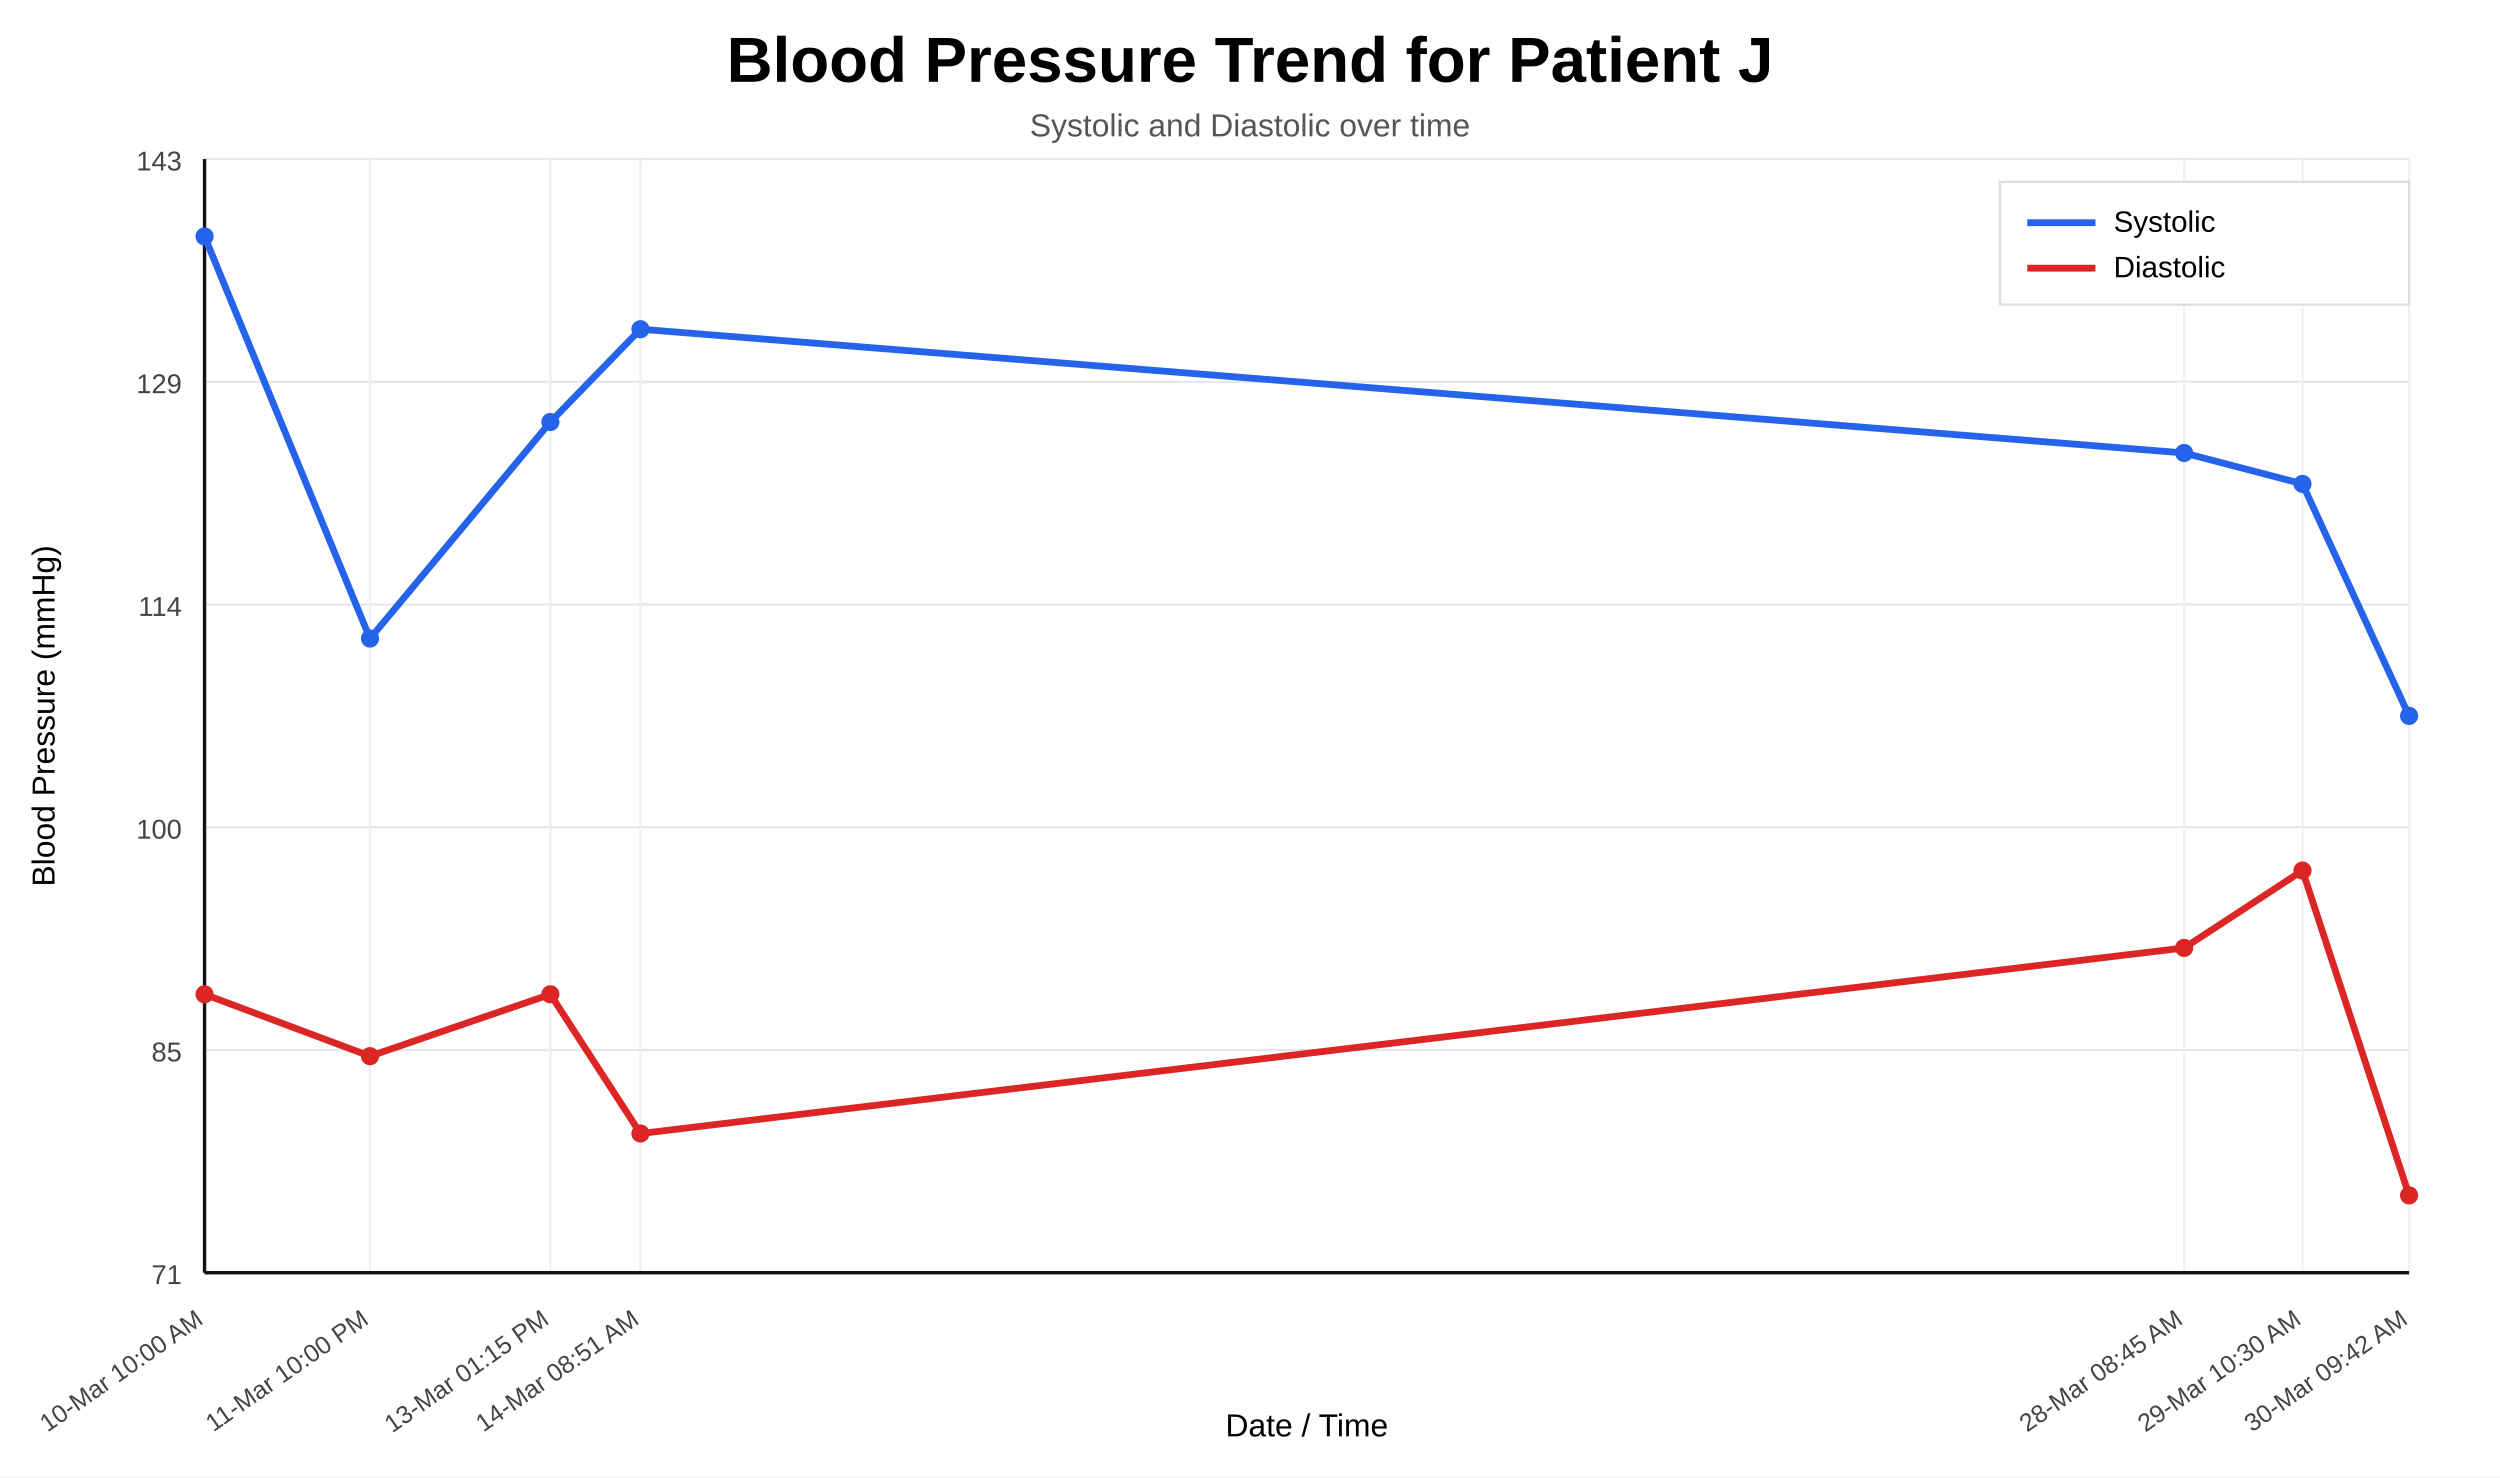
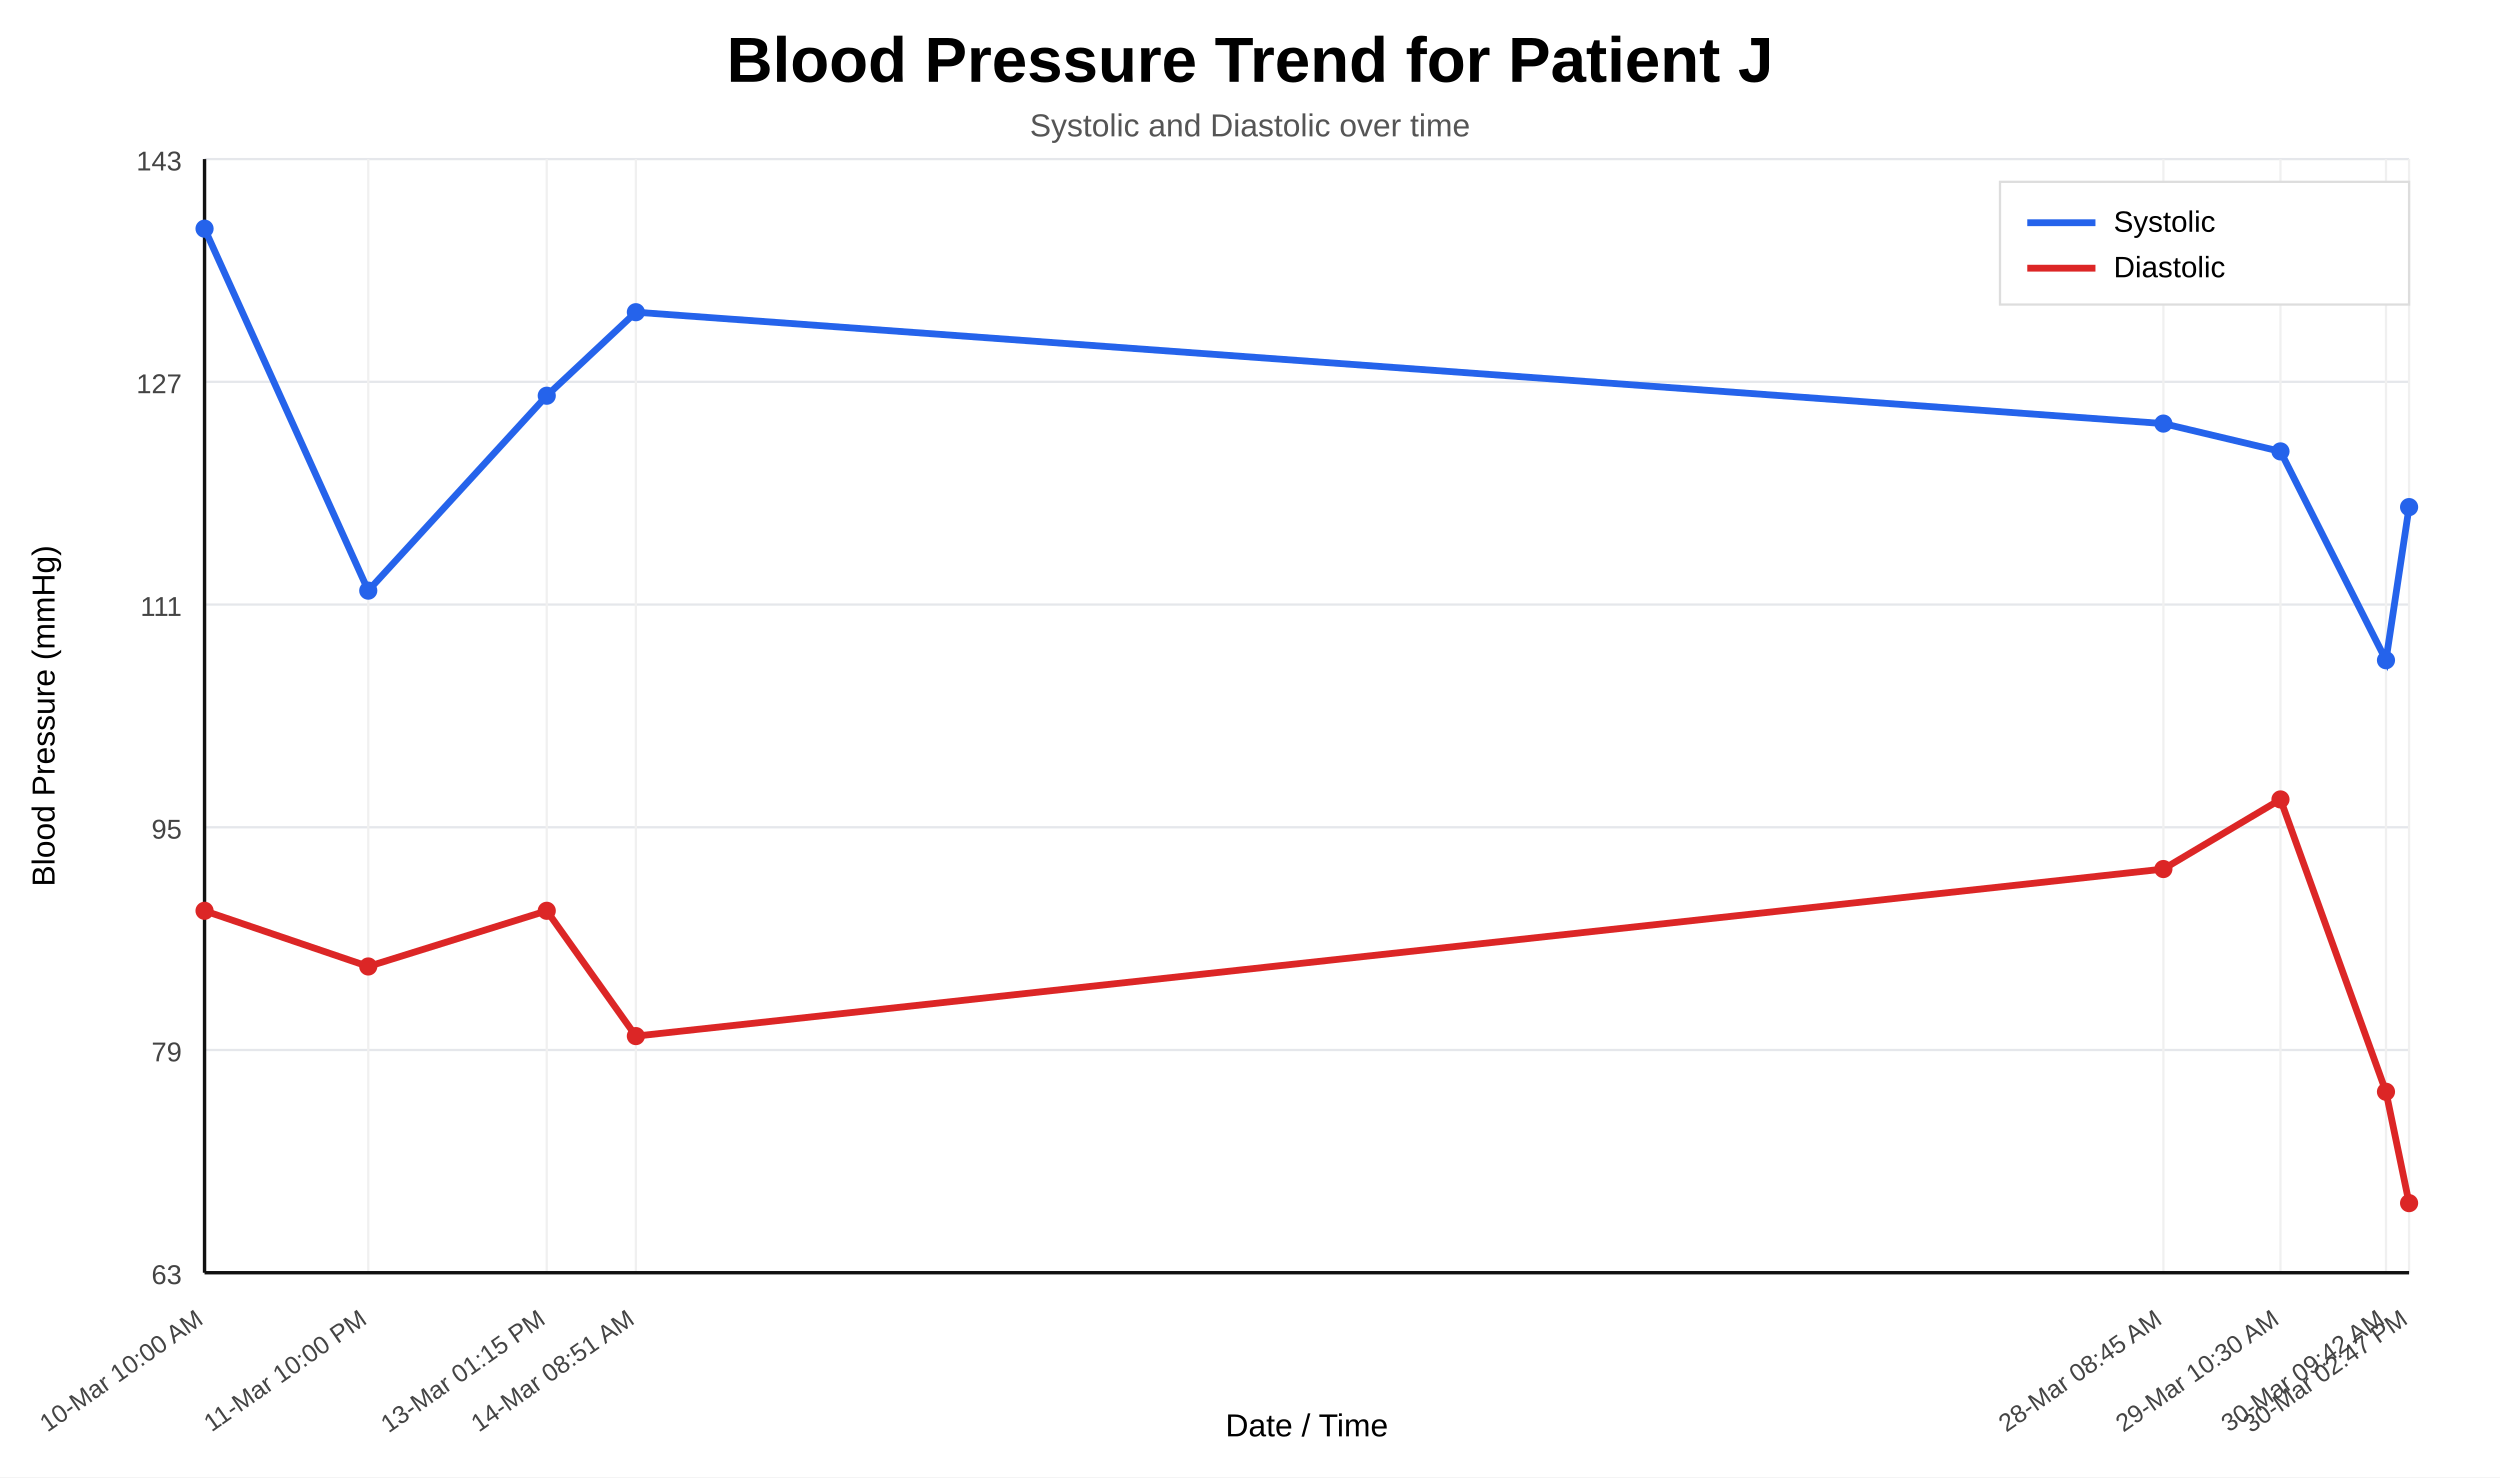
<svg xmlns="http://www.w3.org/2000/svg" width="1100" height="650" viewBox="0 0 1100 650">
  <rect width="100%" height="100%" fill="white" />
  <text x="550" y="36" text-anchor="middle" font-size="28" font-family="Arial" font-weight="bold">Blood Pressure Trend for Patient J</text>
  <text x="550" y="60" text-anchor="middle" font-size="14" font-family="Arial" fill="#555">Systolic and Diastolic over time</text>
  <line x1="90" y1="560.00" x2="1060" y2="560.00" stroke="#e5e7eb" stroke-width="1" />
-   <text x="80" y="565.00" text-anchor="end" font-size="12" font-family="Arial" fill="#444">71</text>
+   <text x="80" y="565.00" text-anchor="end" font-size="12" font-family="Arial" fill="#444">63</text>
  <line x1="90" y1="462.00" x2="1060" y2="462.00" stroke="#e5e7eb" stroke-width="1" />
-   <text x="80" y="467.00" text-anchor="end" font-size="12" font-family="Arial" fill="#444">85</text>
+   <text x="80" y="467.00" text-anchor="end" font-size="12" font-family="Arial" fill="#444">79</text>
  <line x1="90" y1="364.00" x2="1060" y2="364.00" stroke="#e5e7eb" stroke-width="1" />
-   <text x="80" y="369.00" text-anchor="end" font-size="12" font-family="Arial" fill="#444">100</text>
+   <text x="80" y="369.00" text-anchor="end" font-size="12" font-family="Arial" fill="#444">95</text>
  <line x1="90" y1="266.00" x2="1060" y2="266.00" stroke="#e5e7eb" stroke-width="1" />
-   <text x="80" y="271.00" text-anchor="end" font-size="12" font-family="Arial" fill="#444">114</text>
+   <text x="80" y="271.00" text-anchor="end" font-size="12" font-family="Arial" fill="#444">111</text>
  <line x1="90" y1="168.00" x2="1060" y2="168.00" stroke="#e5e7eb" stroke-width="1" />
-   <text x="80" y="173.00" text-anchor="end" font-size="12" font-family="Arial" fill="#444">129</text>
+   <text x="80" y="173.00" text-anchor="end" font-size="12" font-family="Arial" fill="#444">127</text>
  <line x1="90" y1="70.00" x2="1060" y2="70.00" stroke="#e5e7eb" stroke-width="1" />
  <text x="80" y="75.00" text-anchor="end" font-size="12" font-family="Arial" fill="#444">143</text>
  <line x1="90.00" y1="70" x2="90.00" y2="560" stroke="#f0f0f0" stroke-width="1" />
  <text x="90.00" y="582" text-anchor="end" transform="rotate(-35 90.00,582)" font-size="11" font-family="Arial" fill="#444">10-Mar 10:00 AM</text>
-   <line x1="162.80" y1="70" x2="162.80" y2="560" stroke="#f0f0f0" stroke-width="1" />
-   <text x="162.80" y="582" text-anchor="end" transform="rotate(-35 162.80,582)" font-size="11" font-family="Arial" fill="#444">11-Mar 10:00 PM</text>
-   <line x1="242.16" y1="70" x2="242.16" y2="560" stroke="#f0f0f0" stroke-width="1" />
-   <text x="242.16" y="582" text-anchor="end" transform="rotate(-35 242.16,582)" font-size="11" font-family="Arial" fill="#444">13-Mar 01:15 PM</text>
-   <line x1="281.80" y1="70" x2="281.80" y2="560" stroke="#f0f0f0" stroke-width="1" />
-   <text x="281.80" y="582" text-anchor="end" transform="rotate(-35 281.80,582)" font-size="11" font-family="Arial" fill="#444">14-Mar 08:51 AM</text>
-   <line x1="961.02" y1="70" x2="961.02" y2="560" stroke="#f0f0f0" stroke-width="1" />
-   <text x="961.02" y="582" text-anchor="end" transform="rotate(-35 961.02,582)" font-size="11" font-family="Arial" fill="#444">28-Mar 08:45 AM</text>
-   <line x1="1013.09" y1="70" x2="1013.09" y2="560" stroke="#f0f0f0" stroke-width="1" />
-   <text x="1013.09" y="582" text-anchor="end" transform="rotate(-35 1013.09,582)" font-size="11" font-family="Arial" fill="#444">29-Mar 10:30 AM</text>
+   <line x1="162.03" y1="70" x2="162.03" y2="560" stroke="#f0f0f0" stroke-width="1" />
+   <text x="162.03" y="582" text-anchor="end" transform="rotate(-35 162.03,582)" font-size="11" font-family="Arial" fill="#444">11-Mar 10:00 PM</text>
+   <line x1="240.57" y1="70" x2="240.57" y2="560" stroke="#f0f0f0" stroke-width="1" />
+   <text x="240.57" y="582" text-anchor="end" transform="rotate(-35 240.57,582)" font-size="11" font-family="Arial" fill="#444">13-Mar 01:15 PM</text>
+   <line x1="279.78" y1="70" x2="279.78" y2="560" stroke="#f0f0f0" stroke-width="1" />
+   <text x="279.78" y="582" text-anchor="end" transform="rotate(-35 279.78,582)" font-size="11" font-family="Arial" fill="#444">14-Mar 08:51 AM</text>
+   <line x1="951.89" y1="70" x2="951.89" y2="560" stroke="#f0f0f0" stroke-width="1" />
+   <text x="951.89" y="582" text-anchor="end" transform="rotate(-35 951.89,582)" font-size="11" font-family="Arial" fill="#444">28-Mar 08:45 AM</text>
+   <line x1="1003.41" y1="70" x2="1003.41" y2="560" stroke="#f0f0f0" stroke-width="1" />
+   <text x="1003.41" y="582" text-anchor="end" transform="rotate(-35 1003.41,582)" font-size="11" font-family="Arial" fill="#444">29-Mar 10:30 AM</text>
+   <line x1="1049.83" y1="70" x2="1049.83" y2="560" stroke="#f0f0f0" stroke-width="1" />
+   <text x="1049.83" y="582" text-anchor="end" transform="rotate(-35 1049.83,582)" font-size="11" font-family="Arial" fill="#444">30-Mar 09:42 AM</text>
  <line x1="1060.00" y1="70" x2="1060.00" y2="560" stroke="#f0f0f0" stroke-width="1" />
-   <text x="1060.00" y="582" text-anchor="end" transform="rotate(-35 1060.00,582)" font-size="11" font-family="Arial" fill="#444">30-Mar 09:42 AM</text>
+   <text x="1060.00" y="582" text-anchor="end" transform="rotate(-35 1060.00,582)" font-size="11" font-family="Arial" fill="#444">30-Mar 02:47 PM</text>
  <line x1="90" y1="560" x2="1060" y2="560" stroke="#111" stroke-width="1.5" />
  <line x1="90" y1="70" x2="90" y2="560" stroke="#111" stroke-width="1.5" />
-   <polyline points="90.00,104.03 162.80,280.97 242.16,185.69 281.80,144.86 961.02,199.31 1013.09,212.92 1060.00,315.00" fill="none" stroke="#2563eb" stroke-width="3" />
-   <polyline points="90.00,437.50 162.80,464.72 242.16,437.50 281.80,498.75 961.02,417.08 1013.09,383.06 1060.00,525.97" fill="none" stroke="#dc2626" stroke-width="3" />
-   <circle cx="90.00" cy="104.03" r="4" fill="#2563eb" />
-   <circle cx="162.80" cy="280.97" r="4" fill="#2563eb" />
-   <circle cx="242.16" cy="185.69" r="4" fill="#2563eb" />
-   <circle cx="281.80" cy="144.86" r="4" fill="#2563eb" />
-   <circle cx="961.02" cy="199.31" r="4" fill="#2563eb" />
-   <circle cx="1013.09" cy="212.92" r="4" fill="#2563eb" />
-   <circle cx="1060.00" cy="315.00" r="4" fill="#2563eb" />
-   <circle cx="90.00" cy="437.50" r="4" fill="#dc2626" />
-   <circle cx="162.80" cy="464.72" r="4" fill="#dc2626" />
-   <circle cx="242.16" cy="437.50" r="4" fill="#dc2626" />
-   <circle cx="281.80" cy="498.75" r="4" fill="#dc2626" />
-   <circle cx="961.02" cy="417.08" r="4" fill="#dc2626" />
-   <circle cx="1013.09" cy="383.06" r="4" fill="#dc2626" />
-   <circle cx="1060.00" cy="525.97" r="4" fill="#dc2626" />
+   <polyline points="90.00,100.62 162.03,259.88 240.57,174.12 279.78,137.37 951.89,186.38 1003.41,198.62 1049.83,290.50 1060.00,223.12" fill="none" stroke="#2563eb" stroke-width="3" />
+   <polyline points="90.00,400.75 162.03,425.25 240.57,400.75 279.78,455.88 951.89,382.38 1003.41,351.75 1049.83,480.38 1060.00,529.38" fill="none" stroke="#dc2626" stroke-width="3" />
+   <circle cx="90.00" cy="100.62" r="4" fill="#2563eb" />
+   <circle cx="162.03" cy="259.88" r="4" fill="#2563eb" />
+   <circle cx="240.57" cy="174.12" r="4" fill="#2563eb" />
+   <circle cx="279.78" cy="137.37" r="4" fill="#2563eb" />
+   <circle cx="951.89" cy="186.38" r="4" fill="#2563eb" />
+   <circle cx="1003.41" cy="198.62" r="4" fill="#2563eb" />
+   <circle cx="1049.83" cy="290.50" r="4" fill="#2563eb" />
+   <circle cx="1060.00" cy="223.12" r="4" fill="#2563eb" />
+   <circle cx="90.00" cy="400.75" r="4" fill="#dc2626" />
+   <circle cx="162.03" cy="425.25" r="4" fill="#dc2626" />
+   <circle cx="240.57" cy="400.75" r="4" fill="#dc2626" />
+   <circle cx="279.78" cy="455.88" r="4" fill="#dc2626" />
+   <circle cx="951.89" cy="382.38" r="4" fill="#dc2626" />
+   <circle cx="1003.41" cy="351.75" r="4" fill="#dc2626" />
+   <circle cx="1049.83" cy="480.38" r="4" fill="#dc2626" />
+   <circle cx="1060.00" cy="529.38" r="4" fill="#dc2626" />
  <text x="575.00" y="632" text-anchor="middle" font-size="14" font-family="Arial">Date / Time</text>
  <text x="24" y="315.00" text-anchor="middle" transform="rotate(-90 24,315.00)" font-size="14" font-family="Arial">Blood Pressure (mmHg)</text>
  <rect x="880" y="80" width="180" height="54" fill="white" stroke="#ddd" />
  <line x1="892" y1="98" x2="922" y2="98" stroke="#2563eb" stroke-width="3" />
  <text x="930" y="102" font-size="13" font-family="Arial">Systolic</text>
  <line x1="892" y1="118" x2="922" y2="118" stroke="#dc2626" stroke-width="3" />
  <text x="930" y="122" font-size="13" font-family="Arial">Diastolic</text>
</svg>
